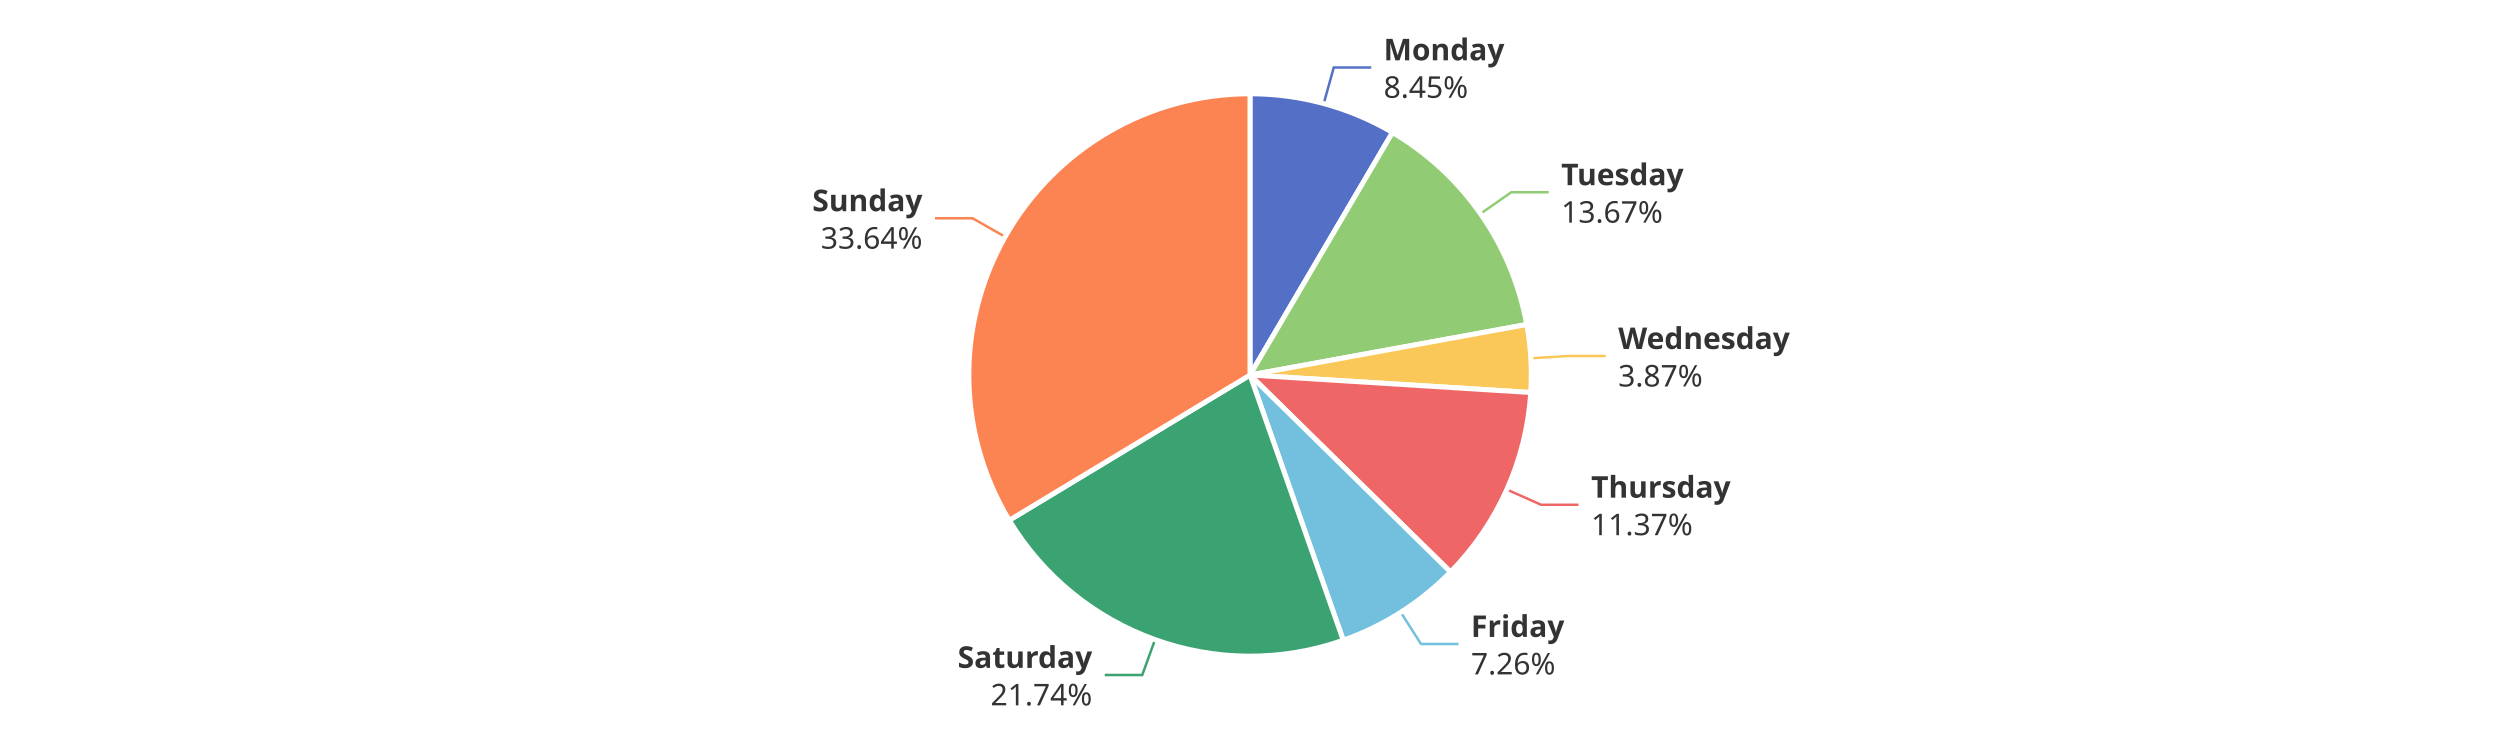
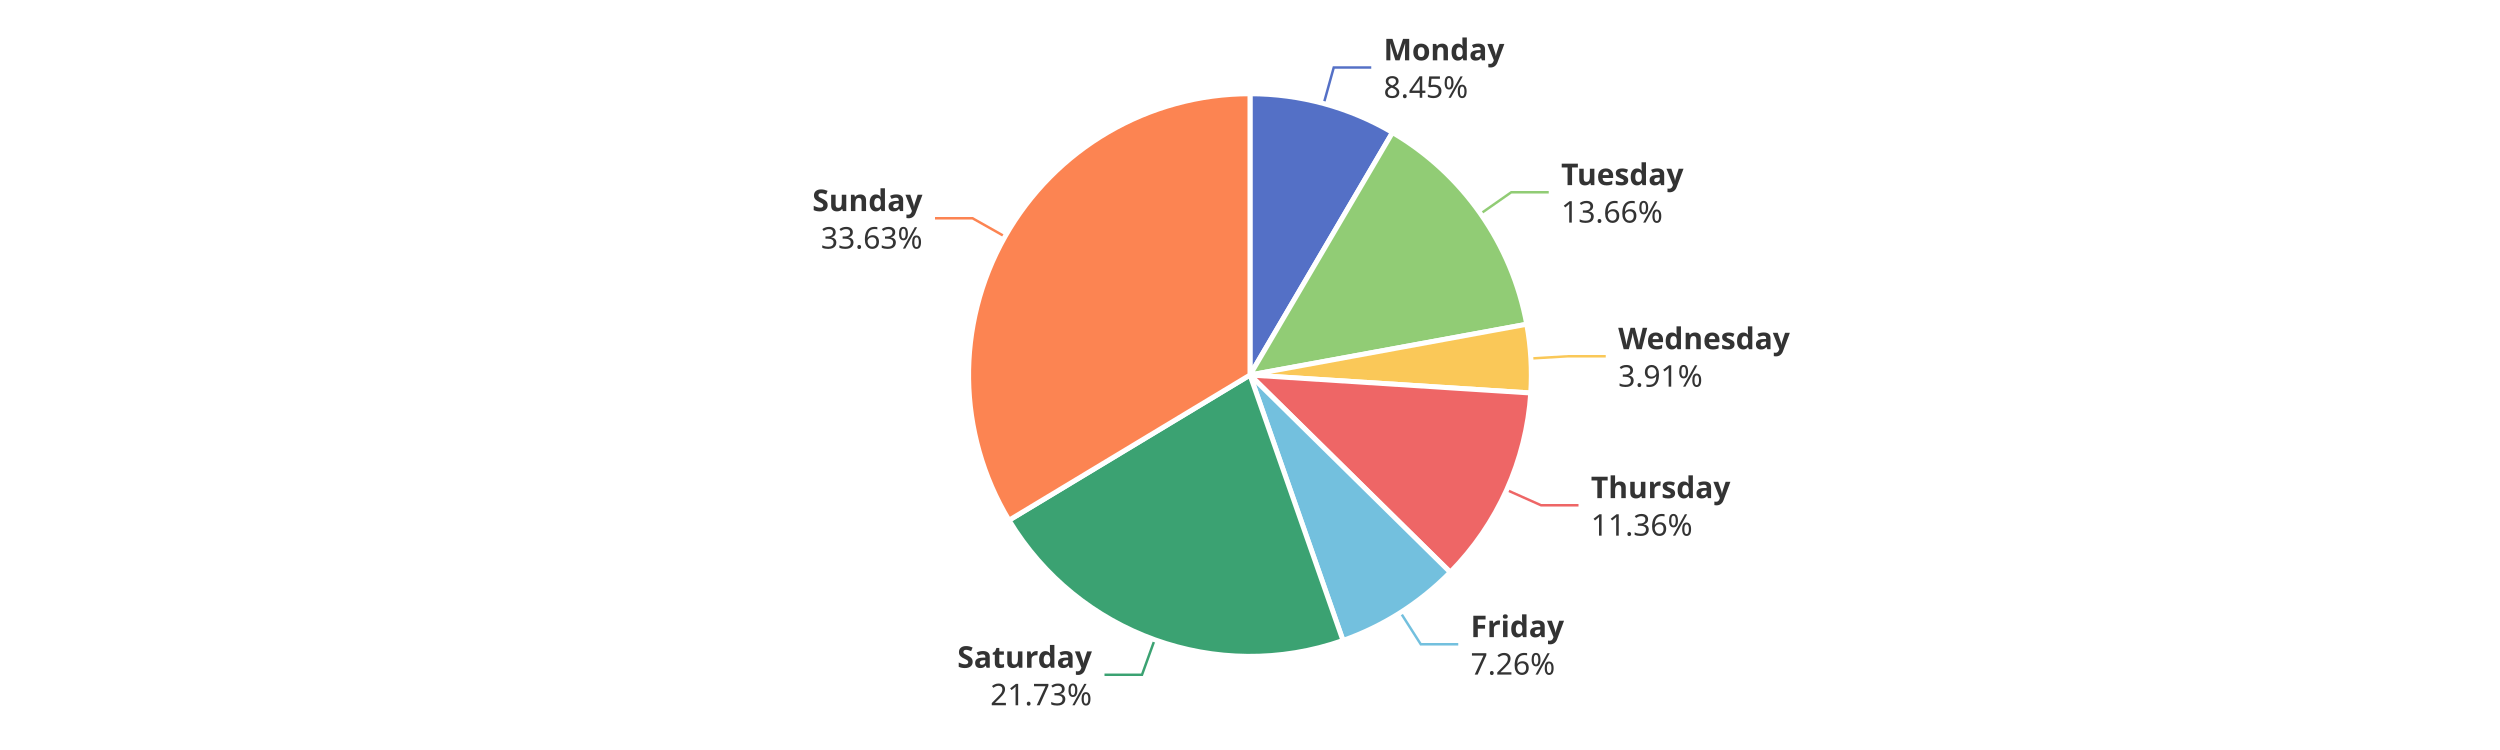
<svg xmlns="http://www.w3.org/2000/svg" width="1000" height="300" version="1.1" baseProfile="full" viewBox="0 0 1000 300">
  <rect width="1000" height="300" x="0" y="0" id="0" fill="#ffffff" />
  <polyline points="529.5 41.4 533.5 27 548.5 27" fill="none" stroke="#5470c6" />
  <polyline points="592.2 85.5 604.5 76.9 619.5 76.9" fill="none" stroke="#91cc75" />
-   <polyline points="612.3 143.3 627.3 142.4 642.3 142.4" fill="none" stroke="#fac858" />
-   <polyline points="602.7 195.8 616.4 201.9 631.4 201.9" fill="none" stroke="#ee6666" />
-   <polyline points="560.3 244.9 568.4 257.6 583.4 257.6" fill="none" stroke="#73c0de" />
-   <polyline points="462 255.9 456.9 270 441.9 270" fill="none" stroke="#3ba272" />
-   <polyline points="402 94.7 389 87.3 374 87.3" fill="none" stroke="#fc8452" />
+   <polyline points="612.3 143.4 627.3 142.5 642.3 142.5" fill="none" stroke="#fac858" />
+   <polyline points="602.7 196 616.4 202.1 631.4 202.1" fill="none" stroke="#ee6666" />
+   <polyline points="560.2 245 568.3 257.7 583.3 257.7" fill="none" stroke="#73c0de" />
+   <polyline points="461.9 255.8 456.8 269.9 441.8 269.9" fill="none" stroke="#3ba272" />
+   <polyline points="402.1 94.7 389 87.3 374 87.3" fill="none" stroke="#fc8452" />
  <path d="M500 37.5A112.5 112.5 0 0 1 557 53L500 150Z" fill="#5470c6" stroke="#fff" stroke-width="2" stroke-linejoin="round" />
-   <path d="M557 53A112.5 112.5 0 0 1 610.7 129.8L500 150Z" fill="#91cc75" stroke="#fff" stroke-width="2" stroke-linejoin="round" />
-   <path d="M610.7 129.8A112.5 112.5 0 0 1 612.3 157L500 150Z" fill="#fac858" stroke="#fff" stroke-width="2" stroke-linejoin="round" />
-   <path d="M612.3 157A112.5 112.5 0 0 1 580.2 228.8L500 150Z" fill="#ee6666" stroke="#fff" stroke-width="2" stroke-linejoin="round" />
-   <path d="M580.2 228.8A112.5 112.5 0 0 1 537.3 256.1L500 150Z" fill="#73c0de" stroke="#fff" stroke-width="2" stroke-linejoin="round" />
-   <path d="M537.3 256.1A112.5 112.5 0 0 1 403.7 208.1L500 150Z" fill="#3ba272" stroke="#fff" stroke-width="2" stroke-linejoin="round" />
-   <path d="M403.7 208.1A112.5 112.5 0 0 1 500 37.5L500 150Z" fill="#fc8452" stroke="#fff" stroke-width="2" stroke-linejoin="round" />
+   <path d="M557 53A112.5 112.5 0 0 1 610.7 129.7L500 150Z" fill="#91cc75" stroke="#fff" stroke-width="2" stroke-linejoin="round" />
+   <path d="M610.7 129.7A112.5 112.5 0 0 1 612.3 157.2L500 150Z" fill="#fac858" stroke="#fff" stroke-width="2" stroke-linejoin="round" />
+   <path d="M612.3 157.2A112.5 112.5 0 0 1 580.1 228.9L500 150Z" fill="#ee6666" stroke="#fff" stroke-width="2" stroke-linejoin="round" />
+   <path d="M580.1 228.9A112.5 112.5 0 0 1 537.2 256.2L500 150Z" fill="#73c0de" stroke="#fff" stroke-width="2" stroke-linejoin="round" />
+   <path d="M537.2 256.2A112.5 112.5 0 0 1 403.6 208.1L500 150Z" fill="#3ba272" stroke="#fff" stroke-width="2" stroke-linejoin="round" />
+   <path d="M403.6 208.1A112.5 112.5 0 0 1 500 37.5L500 150Z" fill="#fc8452" stroke="#fff" stroke-width="2" stroke-linejoin="round" />
  <path d="M0 -15l42.8 0l0 30l-42.8 0Z" transform="translate(553.4506 26.9662)" fill="none" />
  <text dominant-baseline="central" text-anchor="start" style="font-size:12px;font-family:sans-serif;font-weight:bold;" y="-7.5" transform="translate(553.4506 26.9662)" fill="#333" stroke="rgb(255,255,255)" stroke-width="2" paint-order="stroke" stroke-miterlimit="2">Monday</text>
  <text dominant-baseline="central" text-anchor="start" style="font-size:12px;font-family:sans-serif;" y="7.5" transform="translate(553.4506 26.9662)" fill="#333" stroke="rgb(255,255,255)" stroke-width="2" paint-order="stroke" stroke-miterlimit="2">8.45%</text>
-   <path d="M0 -15l46.2 0l0 30l-46.2 0Z" transform="translate(624.4751 76.9164)" fill="none" />
-   <text dominant-baseline="central" text-anchor="start" style="font-size:12px;font-family:sans-serif;font-weight:bold;" y="-7.5" transform="translate(624.4751 76.9164)" fill="#333" stroke="rgb(255,255,255)" stroke-width="2" paint-order="stroke" stroke-miterlimit="2">Tuesday</text>
-   <text dominant-baseline="central" text-anchor="start" style="font-size:12px;font-family:sans-serif;" y="7.5" transform="translate(624.4751 76.9164)" fill="#333" stroke="rgb(255,255,255)" stroke-width="2" paint-order="stroke" stroke-miterlimit="2">13.67%</text>
-   <path d="M0 -15l63.6 0l0 30l-63.6 0Z" transform="translate(647.2753 142.434)" fill="none" />
-   <text dominant-baseline="central" text-anchor="start" style="font-size:12px;font-family:sans-serif;font-weight:bold;" y="-7.5" transform="translate(647.2753 142.434)" fill="#333" stroke="rgb(255,255,255)" stroke-width="2" paint-order="stroke" stroke-miterlimit="2">Wednesday</text>
-   <text dominant-baseline="central" text-anchor="start" style="font-size:12px;font-family:sans-serif;" y="7.5" transform="translate(647.2753 142.434)" fill="#333" stroke="rgb(255,255,255)" stroke-width="2" paint-order="stroke" stroke-miterlimit="2">3.87%</text>
-   <path d="M0 -15l50.2 0l0 30l-50.2 0Z" transform="translate(636.4499 201.9199)" fill="none" />
-   <text dominant-baseline="central" text-anchor="start" style="font-size:12px;font-family:sans-serif;font-weight:bold;" y="-7.5" transform="translate(636.4499 201.9199)" fill="#333" stroke="rgb(255,255,255)" stroke-width="2" paint-order="stroke" stroke-miterlimit="2">Thursday</text>
-   <text dominant-baseline="central" text-anchor="start" style="font-size:12px;font-family:sans-serif;" y="7.5" transform="translate(636.4499 201.9199)" fill="#333" stroke="rgb(255,255,255)" stroke-width="2" paint-order="stroke" stroke-miterlimit="2">11.37%</text>
-   <path d="M0 -15l34.2 0l0 30l-34.2 0Z" transform="translate(588.3855 257.6089)" fill="none" />
-   <text dominant-baseline="central" text-anchor="start" style="font-size:12px;font-family:sans-serif;font-weight:bold;" y="-7.5" transform="translate(588.3855 257.6089)" fill="#333" stroke="rgb(255,255,255)" stroke-width="2" paint-order="stroke" stroke-miterlimit="2">Friday</text>
-   <text dominant-baseline="central" text-anchor="start" style="font-size:12px;font-family:sans-serif;" y="7.5" transform="translate(588.3855 257.6089)" fill="#333" stroke="rgb(255,255,255)" stroke-width="2" paint-order="stroke" stroke-miterlimit="2">7.26%</text>
-   <path d="M-48.2 -15l48.2 0l0 30l-48.2 0Z" transform="translate(436.8863 269.9894)" fill="none" />
-   <text dominant-baseline="central" text-anchor="end" style="font-size:12px;font-family:sans-serif;font-weight:bold;" y="-7.5" transform="translate(436.8863 269.9894)" fill="#333" stroke="rgb(255,255,255)" stroke-width="2" paint-order="stroke" stroke-miterlimit="2">Saturday</text>
-   <text dominant-baseline="central" text-anchor="end" style="font-size:12px;font-family:sans-serif;" y="7.5" transform="translate(436.8863 269.9894)" fill="#333" stroke="rgb(255,255,255)" stroke-width="2" paint-order="stroke" stroke-miterlimit="2">21.74%</text>
-   <path d="M-40.9 -15l40.9 0l0 30l-40.9 0Z" transform="translate(368.9727 87.3167)" fill="none" />
-   <text dominant-baseline="central" text-anchor="end" style="font-size:12px;font-family:sans-serif;font-weight:bold;" y="-7.5" transform="translate(368.9727 87.3167)" fill="#333" stroke="rgb(255,255,255)" stroke-width="2" paint-order="stroke" stroke-miterlimit="2">Sunday</text>
-   <text dominant-baseline="central" text-anchor="end" style="font-size:12px;font-family:sans-serif;" y="7.5" transform="translate(368.9727 87.3167)" fill="#333" stroke="rgb(255,255,255)" stroke-width="2" paint-order="stroke" stroke-miterlimit="2">33.64%</text>
+   <path d="M0 -15l46.2 0l0 30l-46.2 0Z" transform="translate(624.4521 76.8836)" fill="none" />
+   <text dominant-baseline="central" text-anchor="start" style="font-size:12px;font-family:sans-serif;font-weight:bold;" y="-7.5" transform="translate(624.4521 76.8836)" fill="#333" stroke="rgb(255,255,255)" stroke-width="2" paint-order="stroke" stroke-miterlimit="2">Tuesday</text>
+   <text dominant-baseline="central" text-anchor="start" style="font-size:12px;font-family:sans-serif;" y="7.5" transform="translate(624.4521 76.8836)" fill="#333" stroke="rgb(255,255,255)" stroke-width="2" paint-order="stroke" stroke-miterlimit="2">13.66%</text>
+   <path d="M0 -15l63.6 0l0 30l-63.6 0Z" transform="translate(647.28 142.514)" fill="none" />
+   <text dominant-baseline="central" text-anchor="start" style="font-size:12px;font-family:sans-serif;font-weight:bold;" y="-7.5" transform="translate(647.28 142.514)" fill="#333" stroke="rgb(255,255,255)" stroke-width="2" paint-order="stroke" stroke-miterlimit="2">Wednesday</text>
+   <text dominant-baseline="central" text-anchor="start" style="font-size:12px;font-family:sans-serif;" y="7.5" transform="translate(647.28 142.514)" fill="#333" stroke="rgb(255,255,255)" stroke-width="2" paint-order="stroke" stroke-miterlimit="2">3.91%</text>
+   <path d="M0 -15l50.2 0l0 30l-50.2 0Z" transform="translate(636.3682 202.1028)" fill="none" />
+   <text dominant-baseline="central" text-anchor="start" style="font-size:12px;font-family:sans-serif;font-weight:bold;" y="-7.5" transform="translate(636.3682 202.1028)" fill="#333" stroke="rgb(255,255,255)" stroke-width="2" paint-order="stroke" stroke-miterlimit="2">Thursday</text>
+   <text dominant-baseline="central" text-anchor="start" style="font-size:12px;font-family:sans-serif;" y="7.5" transform="translate(636.3682 202.1028)" fill="#333" stroke="rgb(255,255,255)" stroke-width="2" paint-order="stroke" stroke-miterlimit="2">11.36%</text>
+   <path d="M0 -15l34.2 0l0 30l-34.2 0Z" transform="translate(588.2503 257.6947)" fill="none" />
+   <text dominant-baseline="central" text-anchor="start" style="font-size:12px;font-family:sans-serif;font-weight:bold;" y="-7.5" transform="translate(588.2503 257.6947)" fill="#333" stroke="rgb(255,255,255)" stroke-width="2" paint-order="stroke" stroke-miterlimit="2">Friday</text>
+   <text dominant-baseline="central" text-anchor="start" style="font-size:12px;font-family:sans-serif;" y="7.5" transform="translate(588.2503 257.6947)" fill="#333" stroke="rgb(255,255,255)" stroke-width="2" paint-order="stroke" stroke-miterlimit="2">7.26%</text>
+   <path d="M-48.2 -15l48.2 0l0 30l-48.2 0Z" transform="translate(436.7732 269.9487)" fill="none" />
+   <text dominant-baseline="central" text-anchor="end" style="font-size:12px;font-family:sans-serif;font-weight:bold;" y="-7.5" transform="translate(436.7732 269.9487)" fill="#333" stroke="rgb(255,255,255)" stroke-width="2" paint-order="stroke" stroke-miterlimit="2">Saturday</text>
+   <text dominant-baseline="central" text-anchor="end" style="font-size:12px;font-family:sans-serif;" y="7.5" transform="translate(436.7732 269.9487)" fill="#333" stroke="rgb(255,255,255)" stroke-width="2" paint-order="stroke" stroke-miterlimit="2">21.73%</text>
+   <path d="M-40.9 -15l40.9 0l0 30l-40.9 0Z" transform="translate(368.9924 87.2819)" fill="none" />
+   <text dominant-baseline="central" text-anchor="end" style="font-size:12px;font-family:sans-serif;font-weight:bold;" y="-7.5" transform="translate(368.9924 87.2819)" fill="#333" stroke="rgb(255,255,255)" stroke-width="2" paint-order="stroke" stroke-miterlimit="2">Sunday</text>
+   <text dominant-baseline="central" text-anchor="end" style="font-size:12px;font-family:sans-serif;" y="7.5" transform="translate(368.9924 87.2819)" fill="#333" stroke="rgb(255,255,255)" stroke-width="2" paint-order="stroke" stroke-miterlimit="2">33.63%</text>
</svg>
